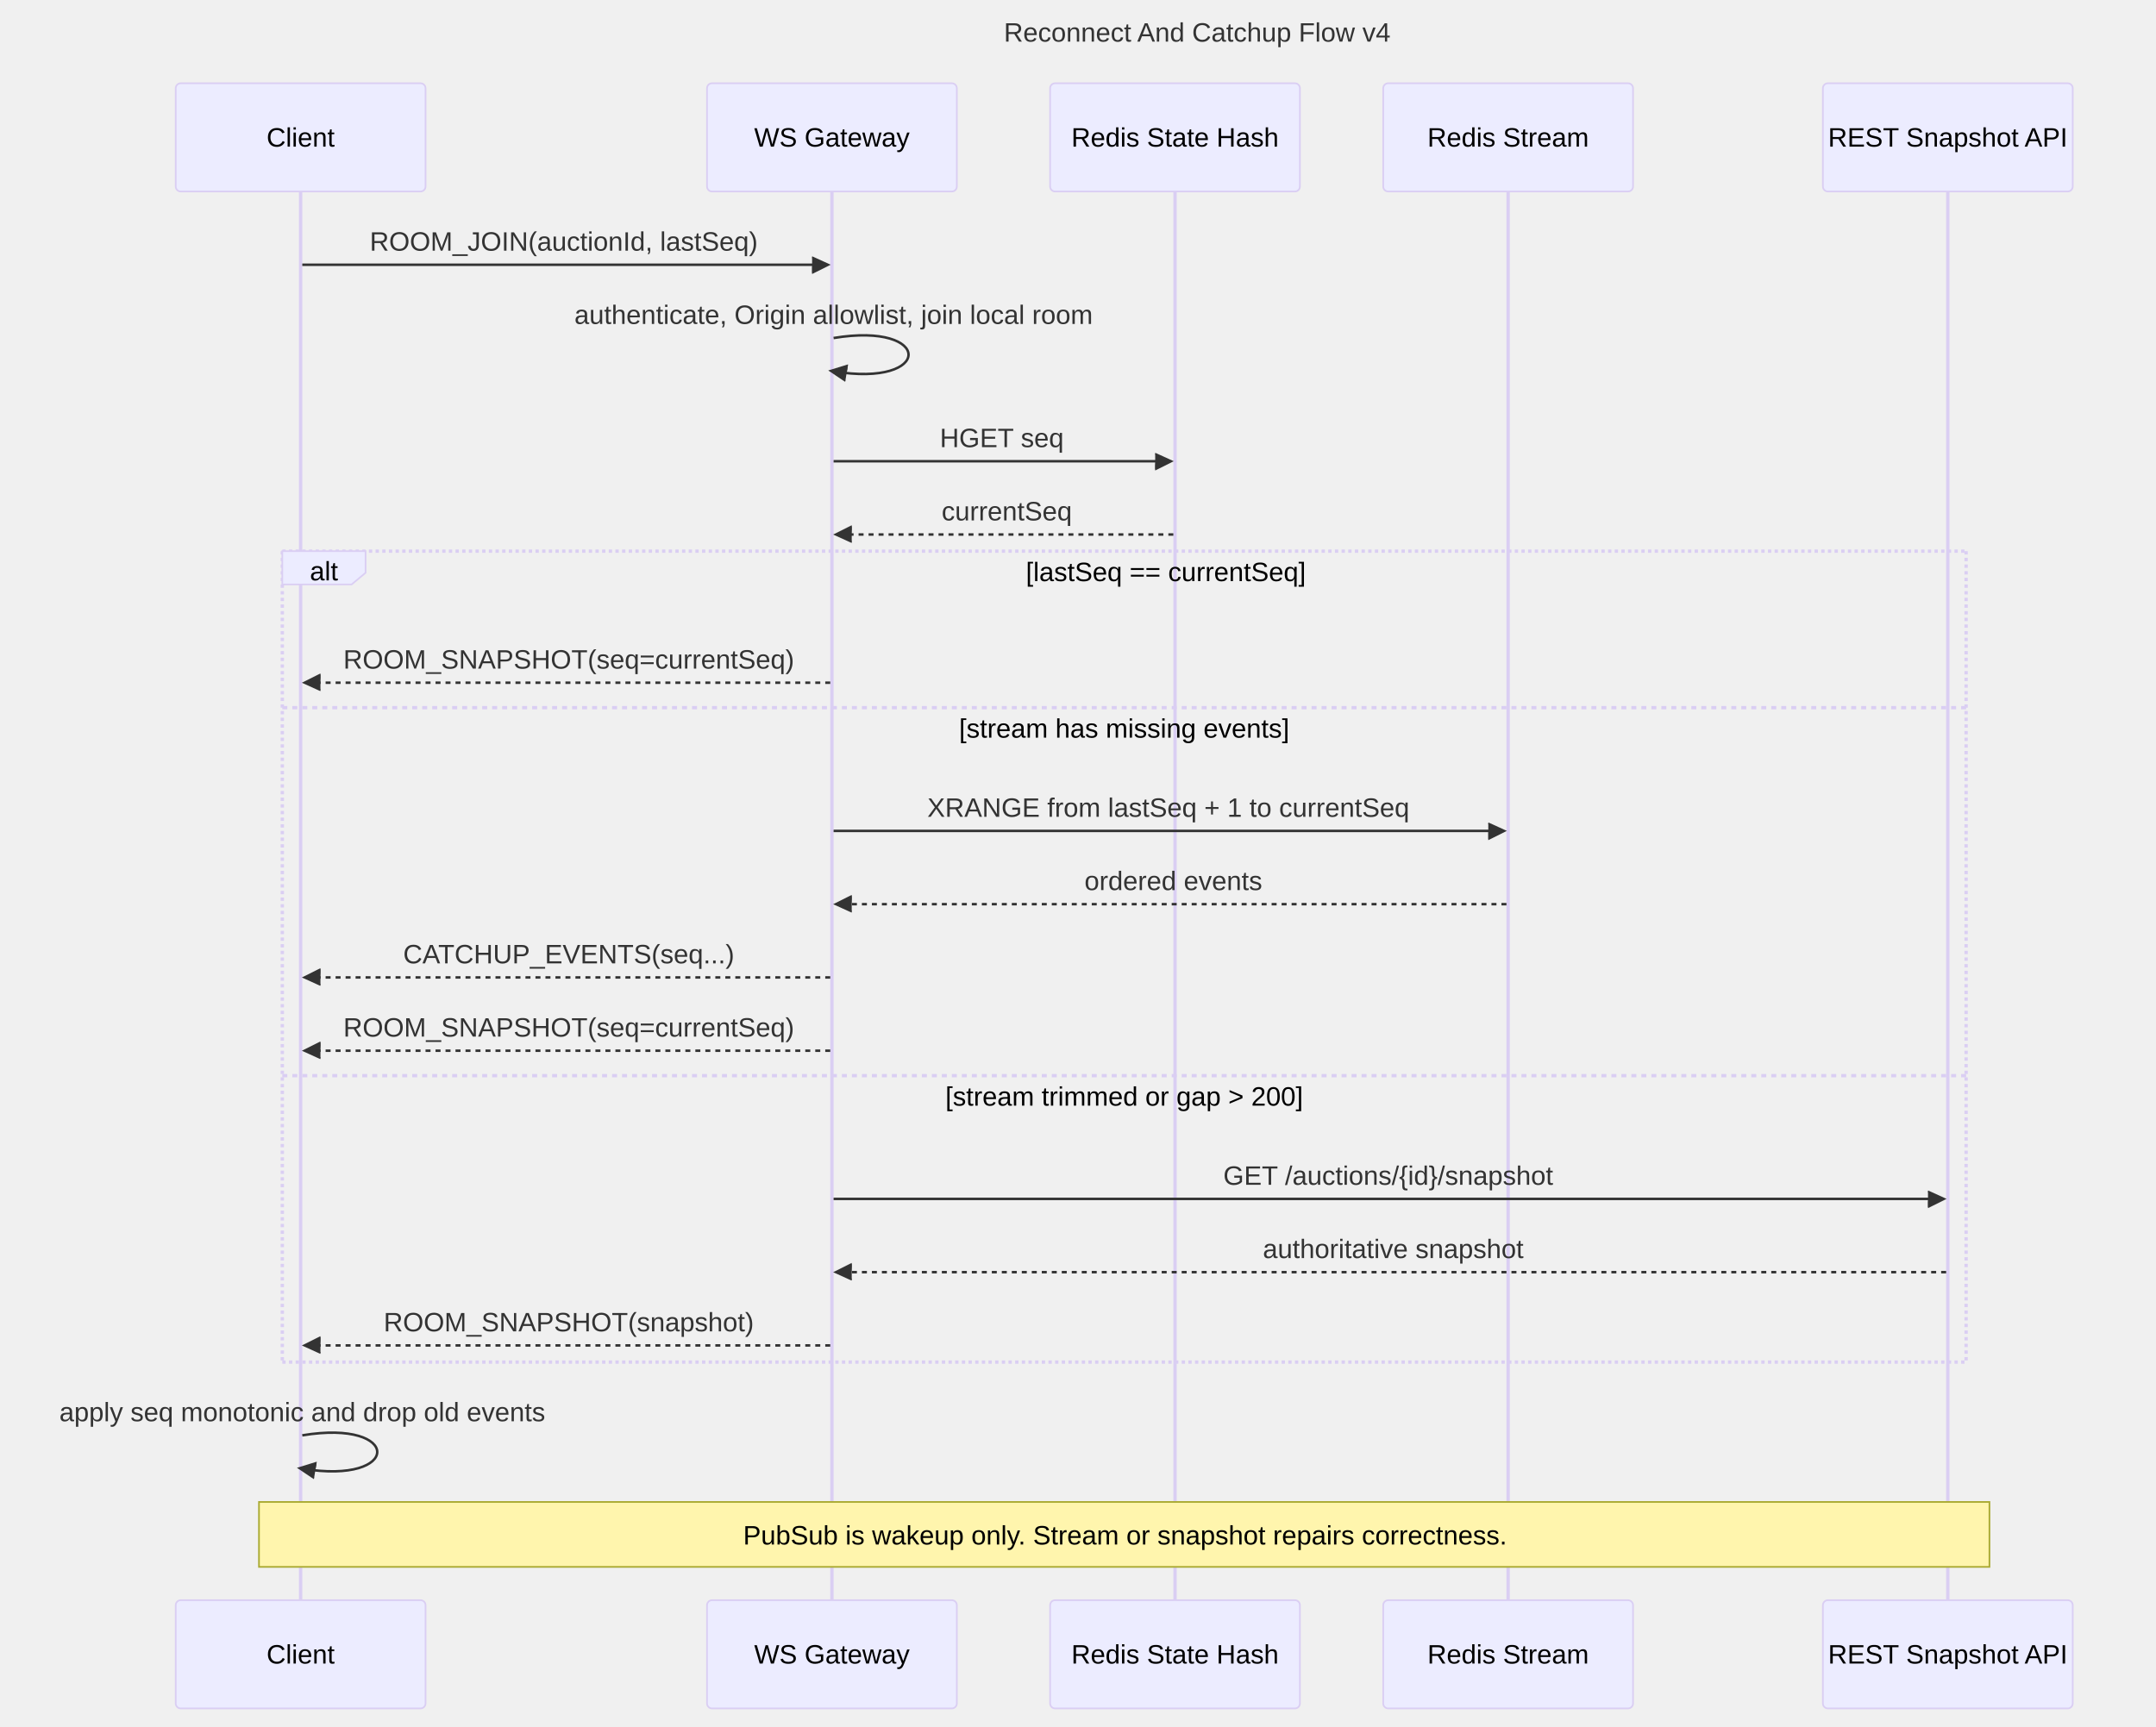
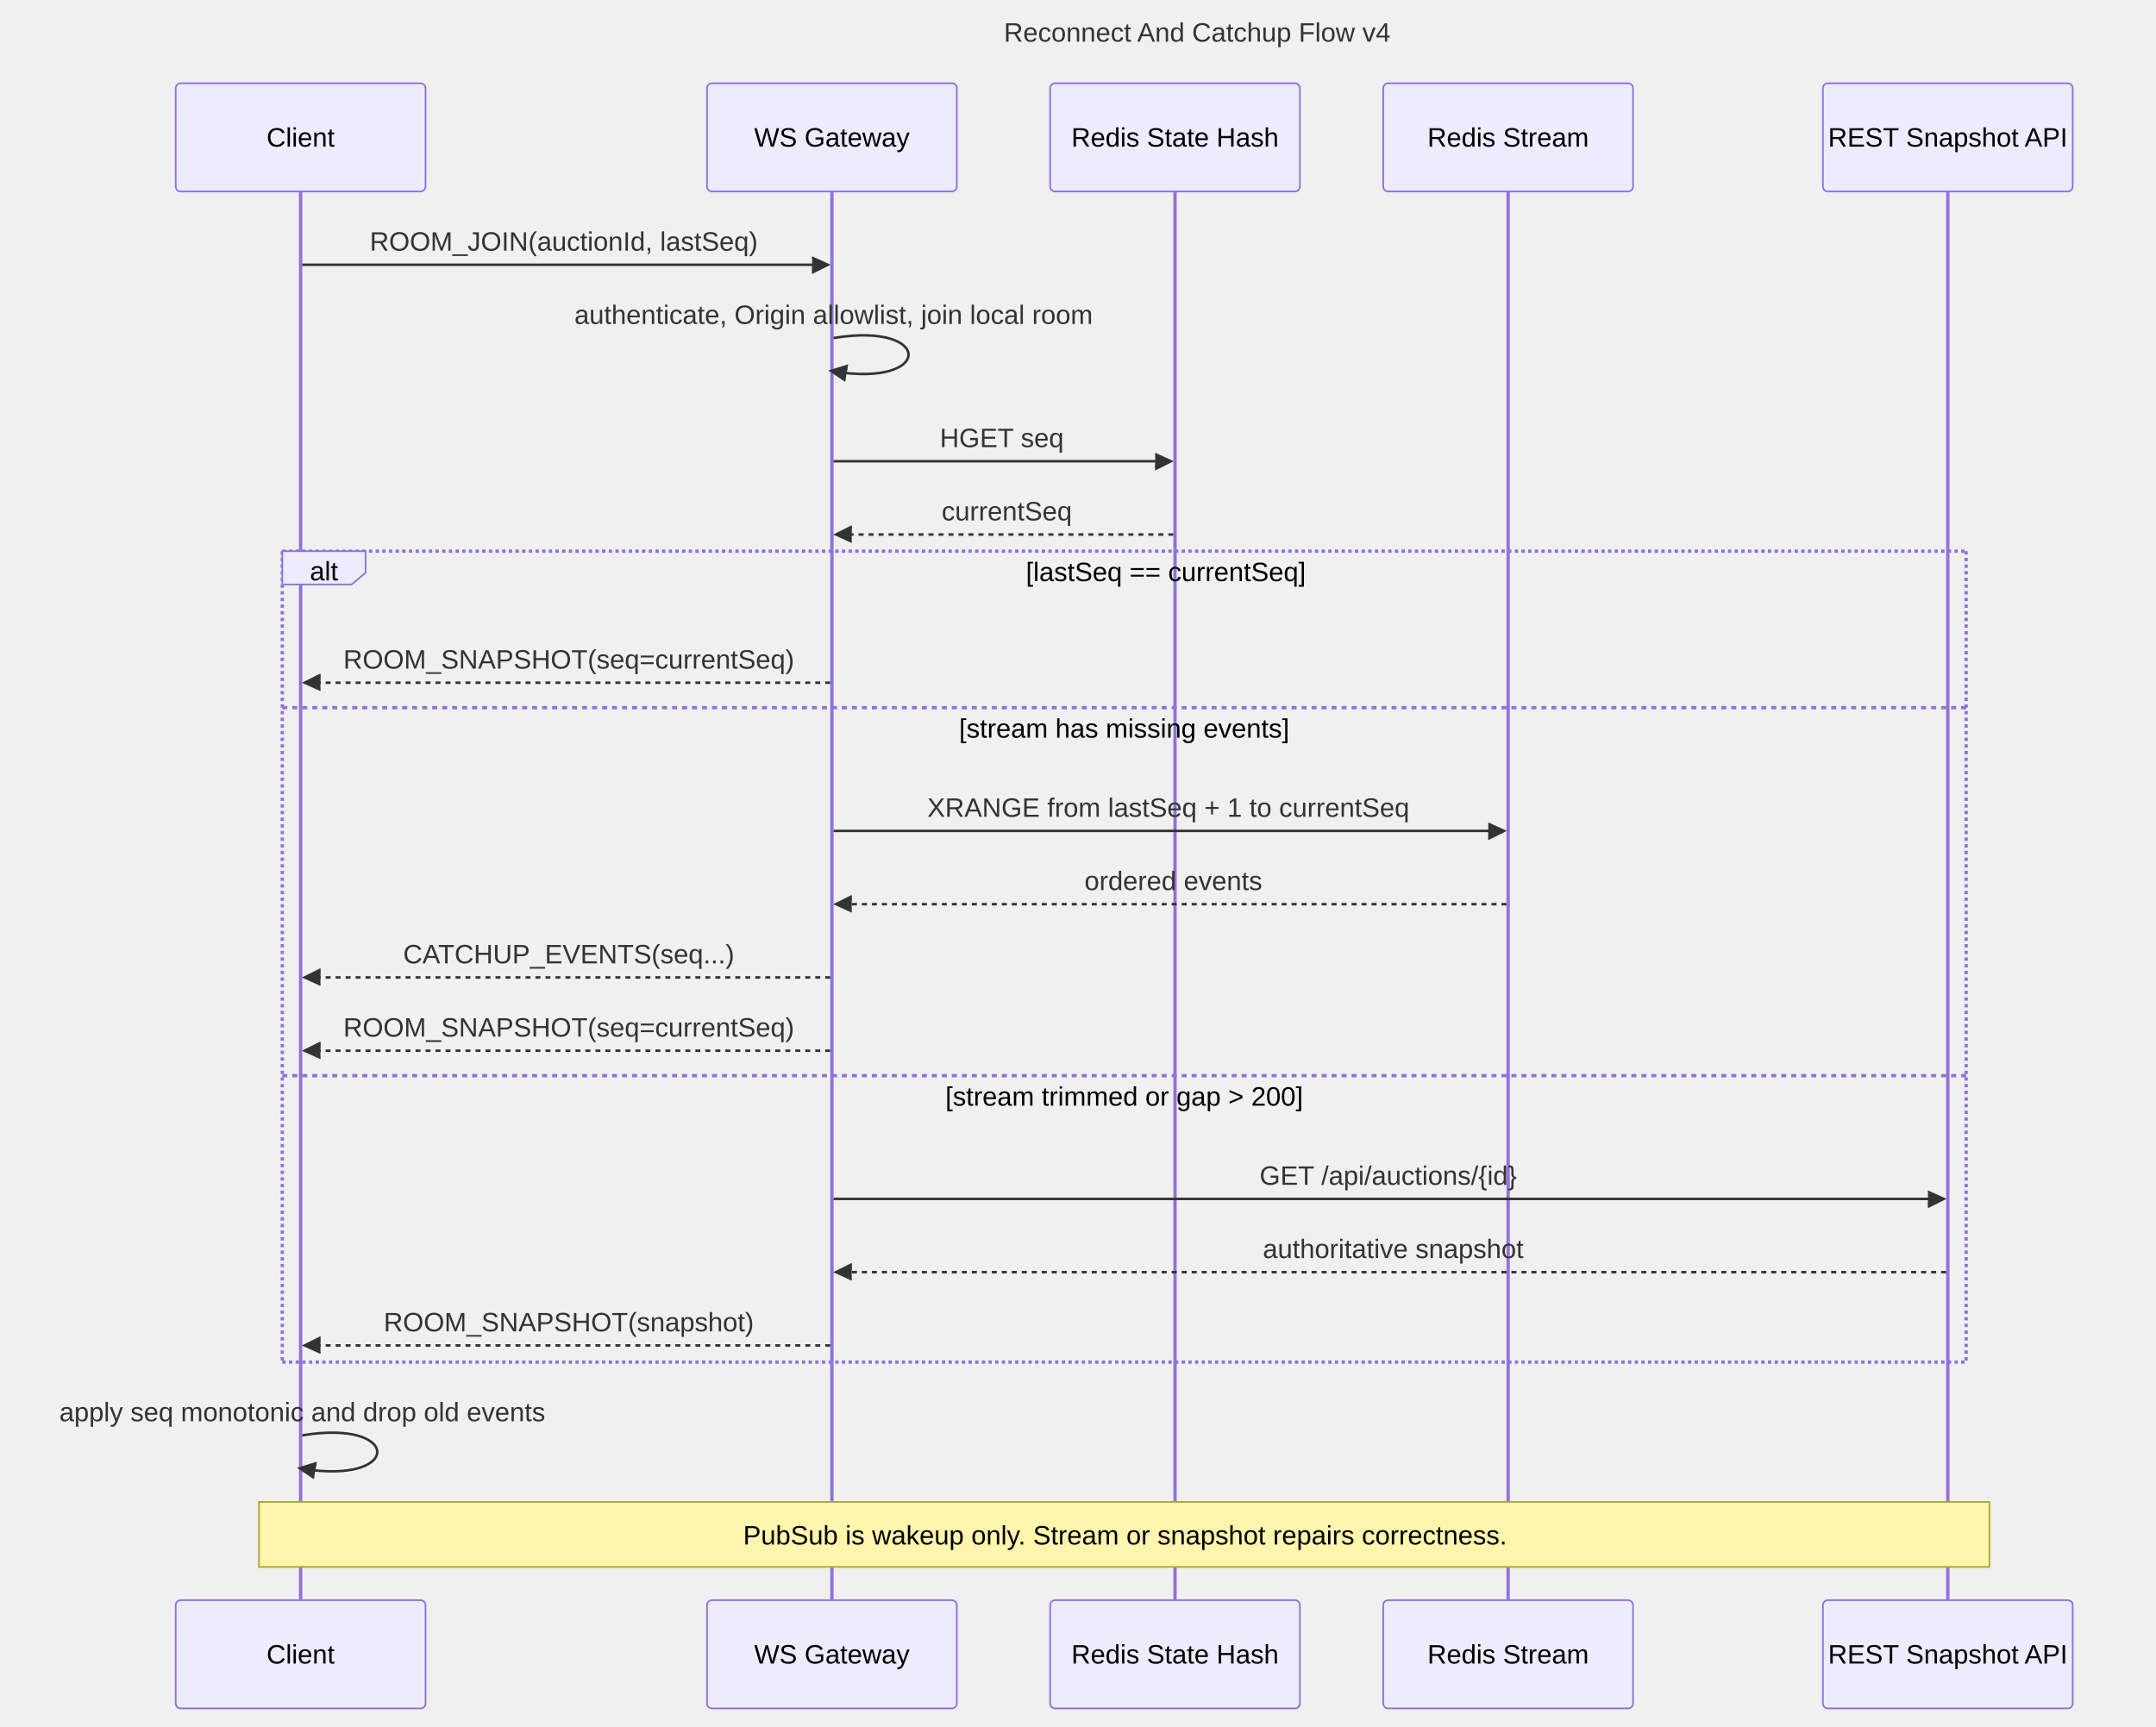
- <svg xmlns="http://www.w3.org/2000/svg" id="my-svg" width="100%" style="max-width: 1294.5px; background-color: transparent;" viewBox="-105.5 -50 1294.5 1037" role="graphics-document document" aria-roledescription="sequence">
+ <svg xmlns="http://www.w3.org/2000/svg" id="my-svg" width="100%" style="max-width: 1294.5px; background-color: white;" viewBox="-105.5 -50 1294.5 1037" role="graphics-document document" aria-roledescription="sequence">
  <g>
    <rect x="989" y="911" fill="#eaeaea" stroke="#666" width="150" height="65" name="API" rx="3" ry="3" class="actor actor-bottom" />
    <text x="1064" y="943.5" dominant-baseline="central" alignment-baseline="central" class="actor actor-box" style="text-anchor: middle; font-size: 16px; font-weight: 400;">
      <tspan x="1064" dy="0">REST Snapshot API</tspan>
    </text>
  </g>
  <g>
    <rect x="725" y="911" fill="#eaeaea" stroke="#666" width="150" height="65" name="S" rx="3" ry="3" class="actor actor-bottom" />
    <text x="800" y="943.5" dominant-baseline="central" alignment-baseline="central" class="actor actor-box" style="text-anchor: middle; font-size: 16px; font-weight: 400;">
      <tspan x="800" dy="0">Redis Stream</tspan>
    </text>
  </g>
  <g>
    <rect x="525" y="911" fill="#eaeaea" stroke="#666" width="150" height="65" name="H" rx="3" ry="3" class="actor actor-bottom" />
    <text x="600" y="943.5" dominant-baseline="central" alignment-baseline="central" class="actor actor-box" style="text-anchor: middle; font-size: 16px; font-weight: 400;">
      <tspan x="600" dy="0">Redis State Hash</tspan>
    </text>
  </g>
  <g>
    <rect x="319" y="911" fill="#eaeaea" stroke="#666" width="150" height="65" name="W" rx="3" ry="3" class="actor actor-bottom" />
    <text x="394" y="943.5" dominant-baseline="central" alignment-baseline="central" class="actor actor-box" style="text-anchor: middle; font-size: 16px; font-weight: 400;">
      <tspan x="394" dy="0">WS Gateway</tspan>
    </text>
  </g>
  <g>
    <rect x="0" y="911" fill="#eaeaea" stroke="#666" width="150" height="65" name="C" rx="3" ry="3" class="actor actor-bottom" />
    <text x="75" y="943.5" dominant-baseline="central" alignment-baseline="central" class="actor actor-box" style="text-anchor: middle; font-size: 16px; font-weight: 400;">
      <tspan x="75" dy="0">Client</tspan>
    </text>
  </g>
  <g>
-     <line id="actor4" x1="1064" y1="65" x2="1064" y2="911" class="actor-line 200" stroke-width="0.5px" stroke="#999" name="API" />
-     <g id="root-4">
+     <line id="actor4" x1="1064" y1="65" x2="1064" y2="911" class="actor-line 200" stroke-width="0.5px" stroke="#999" name="API" data-et="life-line" data-id="API" />
+     <g id="root-4" data-et="participant" data-type="participant" data-id="API">
      <rect x="989" y="0" fill="#eaeaea" stroke="#666" width="150" height="65" name="API" rx="3" ry="3" class="actor actor-top" />
      <text x="1064" y="32.5" dominant-baseline="central" alignment-baseline="central" class="actor actor-box" style="text-anchor: middle; font-size: 16px; font-weight: 400;">
        <tspan x="1064" dy="0">REST Snapshot API</tspan>
      </text>
    </g>
  </g>
  <g>
-     <line id="actor3" x1="800" y1="65" x2="800" y2="911" class="actor-line 200" stroke-width="0.5px" stroke="#999" name="S" />
-     <g id="root-3">
+     <line id="actor3" x1="800" y1="65" x2="800" y2="911" class="actor-line 200" stroke-width="0.5px" stroke="#999" name="S" data-et="life-line" data-id="S" />
+     <g id="root-3" data-et="participant" data-type="participant" data-id="S">
      <rect x="725" y="0" fill="#eaeaea" stroke="#666" width="150" height="65" name="S" rx="3" ry="3" class="actor actor-top" />
      <text x="800" y="32.5" dominant-baseline="central" alignment-baseline="central" class="actor actor-box" style="text-anchor: middle; font-size: 16px; font-weight: 400;">
        <tspan x="800" dy="0">Redis Stream</tspan>
      </text>
    </g>
  </g>
  <g>
-     <line id="actor2" x1="600" y1="65" x2="600" y2="911" class="actor-line 200" stroke-width="0.5px" stroke="#999" name="H" />
-     <g id="root-2">
+     <line id="actor2" x1="600" y1="65" x2="600" y2="911" class="actor-line 200" stroke-width="0.5px" stroke="#999" name="H" data-et="life-line" data-id="H" />
+     <g id="root-2" data-et="participant" data-type="participant" data-id="H">
      <rect x="525" y="0" fill="#eaeaea" stroke="#666" width="150" height="65" name="H" rx="3" ry="3" class="actor actor-top" />
      <text x="600" y="32.5" dominant-baseline="central" alignment-baseline="central" class="actor actor-box" style="text-anchor: middle; font-size: 16px; font-weight: 400;">
        <tspan x="600" dy="0">Redis State Hash</tspan>
      </text>
    </g>
  </g>
  <g>
-     <line id="actor1" x1="394" y1="65" x2="394" y2="911" class="actor-line 200" stroke-width="0.5px" stroke="#999" name="W" />
-     <g id="root-1">
+     <line id="actor1" x1="394" y1="65" x2="394" y2="911" class="actor-line 200" stroke-width="0.5px" stroke="#999" name="W" data-et="life-line" data-id="W" />
+     <g id="root-1" data-et="participant" data-type="participant" data-id="W">
      <rect x="319" y="0" fill="#eaeaea" stroke="#666" width="150" height="65" name="W" rx="3" ry="3" class="actor actor-top" />
      <text x="394" y="32.5" dominant-baseline="central" alignment-baseline="central" class="actor actor-box" style="text-anchor: middle; font-size: 16px; font-weight: 400;">
        <tspan x="394" dy="0">WS Gateway</tspan>
      </text>
    </g>
  </g>
  <g>
-     <line id="actor0" x1="75" y1="65" x2="75" y2="911" class="actor-line 200" stroke-width="0.5px" stroke="#999" name="C" />
-     <g id="root-0">
+     <line id="actor0" x1="75" y1="65" x2="75" y2="911" class="actor-line 200" stroke-width="0.5px" stroke="#999" name="C" data-et="life-line" data-id="C" />
+     <g id="root-0" data-et="participant" data-type="participant" data-id="C">
      <rect x="0" y="0" fill="#eaeaea" stroke="#666" width="150" height="65" name="C" rx="3" ry="3" class="actor actor-top" />
      <text x="75" y="32.5" dominant-baseline="central" alignment-baseline="central" class="actor actor-box" style="text-anchor: middle; font-size: 16px; font-weight: 400;">
        <tspan x="75" dy="0">Client</tspan>
      </text>
    </g>
  </g>
-   <style>#my-svg{font-family:"trebuchet ms",verdana,arial,sans-serif;font-size:16px;fill:#333;}@keyframes edge-animation-frame{from{stroke-dashoffset:0;}}@keyframes dash{to{stroke-dashoffset:0;}}#my-svg .edge-animation-slow{stroke-dasharray:9,5!important;stroke-dashoffset:900;animation:dash 50s linear infinite;stroke-linecap:round;}#my-svg .edge-animation-fast{stroke-dasharray:9,5!important;stroke-dashoffset:900;animation:dash 20s linear infinite;stroke-linecap:round;}#my-svg .error-icon{fill:#552222;}#my-svg .error-text{fill:#552222;stroke:#552222;}#my-svg .edge-thickness-normal{stroke-width:1px;}#my-svg .edge-thickness-thick{stroke-width:3.5px;}#my-svg .edge-pattern-solid{stroke-dasharray:0;}#my-svg .edge-thickness-invisible{stroke-width:0;fill:none;}#my-svg .edge-pattern-dashed{stroke-dasharray:3;}#my-svg .edge-pattern-dotted{stroke-dasharray:2;}#my-svg .marker{fill:#333333;stroke:#333333;}#my-svg .marker.cross{stroke:#333333;}#my-svg svg{font-family:"trebuchet ms",verdana,arial,sans-serif;font-size:16px;}#my-svg p{margin:0;}#my-svg .actor{stroke:hsl(259.626, 59.777%, 87.902%);fill:#ECECFF;}#my-svg text.actor&gt;tspan{fill:black;stroke:none;}#my-svg .actor-line{stroke:hsl(259.626, 59.777%, 87.902%);}#my-svg .innerArc{stroke-width:1.5;stroke-dasharray:none;}#my-svg .messageLine0{stroke-width:1.5;stroke-dasharray:none;stroke:#333;}#my-svg .messageLine1{stroke-width:1.5;stroke-dasharray:2,2;stroke:#333;}#my-svg #arrowhead path{fill:#333;stroke:#333;}#my-svg .sequenceNumber{fill:white;}#my-svg #sequencenumber{fill:#333;}#my-svg #crosshead path{fill:#333;stroke:#333;}#my-svg .messageText{fill:#333;stroke:none;}#my-svg .labelBox{stroke:hsl(259.626, 59.777%, 87.902%);fill:#ECECFF;}#my-svg .labelText,#my-svg .labelText&gt;tspan{fill:black;stroke:none;}#my-svg .loopText,#my-svg .loopText&gt;tspan{fill:black;stroke:none;}#my-svg .loopLine{stroke-width:2px;stroke-dasharray:2,2;stroke:hsl(259.626, 59.777%, 87.902%);fill:hsl(259.626, 59.777%, 87.902%);}#my-svg .note{stroke:#aaaa33;fill:#fff5ad;}#my-svg .noteText,#my-svg .noteText&gt;tspan{fill:black;stroke:none;}#my-svg .activation0{fill:#f4f4f4;stroke:#666;}#my-svg .activation1{fill:#f4f4f4;stroke:#666;}#my-svg .activation2{fill:#f4f4f4;stroke:#666;}#my-svg .actorPopupMenu{position:absolute;}#my-svg .actorPopupMenuPanel{position:absolute;fill:#ECECFF;box-shadow:0px 8px 16px 0px rgba(0,0,0,0.2);filter:drop-shadow(3px 5px 2px rgb(0 0 0 / 0.4));}#my-svg .actor-man line{stroke:hsl(259.626, 59.777%, 87.902%);fill:#ECECFF;}#my-svg .actor-man circle,#my-svg line{stroke:hsl(259.626, 59.777%, 87.902%);fill:#ECECFF;stroke-width:2px;}#my-svg :root{--mermaid-font-family:"trebuchet ms",verdana,arial,sans-serif;}</style>
+   <style>#my-svg{font-family:"trebuchet ms",verdana,arial,sans-serif;font-size:16px;fill:#333;}@keyframes edge-animation-frame{from{stroke-dashoffset:0;}}@keyframes dash{to{stroke-dashoffset:0;}}#my-svg .edge-animation-slow{stroke-dasharray:9,5!important;stroke-dashoffset:900;animation:dash 50s linear infinite;stroke-linecap:round;}#my-svg .edge-animation-fast{stroke-dasharray:9,5!important;stroke-dashoffset:900;animation:dash 20s linear infinite;stroke-linecap:round;}#my-svg .error-icon{fill:#552222;}#my-svg .error-text{fill:#552222;stroke:#552222;}#my-svg .edge-thickness-normal{stroke-width:1px;}#my-svg .edge-thickness-thick{stroke-width:3.5px;}#my-svg .edge-pattern-solid{stroke-dasharray:0;}#my-svg .edge-thickness-invisible{stroke-width:0;fill:none;}#my-svg .edge-pattern-dashed{stroke-dasharray:3;}#my-svg .edge-pattern-dotted{stroke-dasharray:2;}#my-svg .marker{fill:#333333;stroke:#333333;}#my-svg .marker.cross{stroke:#333333;}#my-svg svg{font-family:"trebuchet ms",verdana,arial,sans-serif;font-size:16px;}#my-svg p{margin:0;}#my-svg .actor{stroke:#9370DB;fill:#ECECFF;stroke-width:1;}#my-svg rect.actor.outer-path[data-look="neo"]{filter:drop-shadow(1px 2px 2px rgba(185, 185, 185, 1));}#my-svg rect.note[data-look="neo"]{stroke:#aaaa33;fill:#fff5ad;filter:drop-shadow(1px 2px 2px rgba(185, 185, 185, 1));}#my-svg text.actor&gt;tspan{fill:black;stroke:none;}#my-svg .actor-line{stroke:#9370DB;}#my-svg .innerArc{stroke-width:1.5;stroke-dasharray:none;}#my-svg .messageLine0{stroke-width:1.5;stroke-dasharray:none;stroke:#333;}#my-svg .messageLine1{stroke-width:1.5;stroke-dasharray:2,2;stroke:#333;}#my-svg [id$="-arrowhead"] path{fill:#333;stroke:#333;}#my-svg .sequenceNumber{fill:white;}#my-svg [id$="-sequencenumber"]{fill:#333;}#my-svg [id$="-crosshead"] path{fill:#333;stroke:#333;}#my-svg .messageText{fill:#333;stroke:none;}#my-svg .labelBox{stroke:#9370DB;fill:#ECECFF;filter:none;}#my-svg .labelText,#my-svg .labelText&gt;tspan{fill:black;stroke:none;}#my-svg .loopText,#my-svg .loopText&gt;tspan{fill:black;stroke:none;}#my-svg .sectionTitle,#my-svg .sectionTitle&gt;tspan{fill:black;stroke:none;}#my-svg .loopLine{stroke-width:2px;stroke-dasharray:2,2;stroke:#9370DB;fill:#9370DB;}#my-svg .note{stroke:#aaaa33;fill:#fff5ad;}#my-svg .noteText,#my-svg .noteText&gt;tspan{fill:black;stroke:none;font-weight:normal;}#my-svg .activation0{fill:#f4f4f4;stroke:#666;}#my-svg .activation1{fill:#f4f4f4;stroke:#666;}#my-svg .activation2{fill:#f4f4f4;stroke:#666;}#my-svg .actorPopupMenu{position:absolute;}#my-svg .actorPopupMenuPanel{position:absolute;fill:#ECECFF;box-shadow:0px 8px 16px 0px rgba(0,0,0,0.2);filter:drop-shadow(3px 5px 2px rgb(0 0 0 / 0.4));}#my-svg .actor-man circle,#my-svg line{fill:#ECECFF;stroke-width:2px;}#my-svg g rect.rect{filter:drop-shadow(1px 2px 2px rgba(185, 185, 185, 1));stroke:#9370DB;}#my-svg .node .neo-node{stroke:#9370DB;}#my-svg [data-look="neo"].node rect,#my-svg [data-look="neo"].cluster rect,#my-svg [data-look="neo"].node polygon{stroke:#9370DB;filter:drop-shadow(1px 2px 2px rgba(185, 185, 185, 1));}#my-svg [data-look="neo"].node path{stroke:#9370DB;stroke-width:1px;}#my-svg [data-look="neo"].node .outer-path{filter:drop-shadow(1px 2px 2px rgba(185, 185, 185, 1));}#my-svg [data-look="neo"].node .neo-line path{stroke:#9370DB;filter:none;}#my-svg [data-look="neo"].node circle{stroke:#9370DB;filter:drop-shadow(1px 2px 2px rgba(185, 185, 185, 1));}#my-svg [data-look="neo"].node circle .state-start{fill:#000000;}#my-svg [data-look="neo"].icon-shape .icon{fill:#9370DB;filter:drop-shadow(1px 2px 2px rgba(185, 185, 185, 1));}#my-svg [data-look="neo"].icon-shape .icon-neo path{stroke:#9370DB;filter:drop-shadow(1px 2px 2px rgba(185, 185, 185, 1));}#my-svg :root{--mermaid-font-family:"trebuchet ms",verdana,arial,sans-serif;}</style>
  <g />
  <defs>
-     <symbol id="computer" width="24" height="24">
+     <symbol id="my-svg-computer" width="24" height="24">
      <path transform="scale(.5)" d="M2 2v13h20v-13h-20zm18 11h-16v-9h16v9zm-10.228 6l.466-1h3.524l.467 1h-4.457zm14.228 3h-24l2-6h2.104l-1.33 4h18.45l-1.297-4h2.073l2 6zm-5-10h-14v-7h14v7z" />
    </symbol>
  </defs>
  <defs>
-     <symbol id="database" fill-rule="evenodd" clip-rule="evenodd">
+     <symbol id="my-svg-database" fill-rule="evenodd" clip-rule="evenodd">
      <path transform="scale(.5)" d="M12.258.001l.256.004.255.005.253.008.251.01.249.012.247.015.246.016.242.019.241.02.239.023.236.024.233.027.231.028.229.031.225.032.223.034.22.036.217.038.214.04.211.041.208.043.205.045.201.046.198.048.194.05.191.051.187.053.183.054.18.056.175.057.172.059.168.06.163.061.16.063.155.064.15.066.074.033.073.033.071.034.07.034.069.035.068.035.067.035.066.035.064.036.064.036.062.036.06.036.06.037.058.037.058.037.055.038.055.038.053.038.052.038.051.039.05.039.048.039.047.039.045.04.044.04.043.04.041.04.04.041.039.041.037.041.036.041.034.041.033.042.032.042.03.042.029.042.027.042.026.043.024.043.023.043.021.043.02.043.018.044.017.043.015.044.013.044.012.044.011.045.009.044.007.045.006.045.004.045.002.045.001.045v17l-.001.045-.002.045-.004.045-.006.045-.007.045-.009.044-.011.045-.012.044-.013.044-.015.044-.017.043-.018.044-.02.043-.021.043-.023.043-.024.043-.026.043-.027.042-.029.042-.03.042-.032.042-.033.042-.034.041-.036.041-.037.041-.039.041-.04.041-.041.04-.043.04-.044.04-.045.04-.047.039-.048.039-.05.039-.051.039-.052.038-.053.038-.055.038-.055.038-.058.037-.058.037-.06.037-.06.036-.062.036-.064.036-.064.036-.066.035-.067.035-.068.035-.069.035-.07.034-.071.034-.073.033-.074.033-.15.066-.155.064-.16.063-.163.061-.168.06-.172.059-.175.057-.18.056-.183.054-.187.053-.191.051-.194.05-.198.048-.201.046-.205.045-.208.043-.211.041-.214.04-.217.038-.22.036-.223.034-.225.032-.229.031-.231.028-.233.027-.236.024-.239.023-.241.02-.242.019-.246.016-.247.015-.249.012-.251.01-.253.008-.255.005-.256.004-.258.001-.258-.001-.256-.004-.255-.005-.253-.008-.251-.01-.249-.012-.247-.015-.245-.016-.243-.019-.241-.02-.238-.023-.236-.024-.234-.027-.231-.028-.228-.031-.226-.032-.223-.034-.22-.036-.217-.038-.214-.04-.211-.041-.208-.043-.204-.045-.201-.046-.198-.048-.195-.05-.19-.051-.187-.053-.184-.054-.179-.056-.176-.057-.172-.059-.167-.06-.164-.061-.159-.063-.155-.064-.151-.066-.074-.033-.072-.033-.072-.034-.07-.034-.069-.035-.068-.035-.067-.035-.066-.035-.064-.036-.063-.036-.062-.036-.061-.036-.06-.037-.058-.037-.057-.037-.056-.038-.055-.038-.053-.038-.052-.038-.051-.039-.049-.039-.049-.039-.046-.039-.046-.04-.044-.04-.043-.04-.041-.04-.04-.041-.039-.041-.037-.041-.036-.041-.034-.041-.033-.042-.032-.042-.03-.042-.029-.042-.027-.042-.026-.043-.024-.043-.023-.043-.021-.043-.02-.043-.018-.044-.017-.043-.015-.044-.013-.044-.012-.044-.011-.045-.009-.044-.007-.045-.006-.045-.004-.045-.002-.045-.001-.045v-17l.001-.045.002-.045.004-.045.006-.045.007-.045.009-.044.011-.045.012-.044.013-.044.015-.044.017-.043.018-.044.02-.043.021-.043.023-.043.024-.043.026-.043.027-.042.029-.042.03-.042.032-.042.033-.042.034-.041.036-.041.037-.041.039-.041.04-.041.041-.04.043-.04.044-.04.046-.04.046-.039.049-.039.049-.039.051-.039.052-.038.053-.038.055-.038.056-.038.057-.037.058-.037.06-.037.061-.036.062-.036.063-.036.064-.036.066-.035.067-.035.068-.035.069-.035.07-.034.072-.034.072-.033.074-.033.151-.066.155-.064.159-.063.164-.061.167-.06.172-.059.176-.057.179-.056.184-.054.187-.053.19-.051.195-.05.198-.048.201-.046.204-.045.208-.043.211-.041.214-.04.217-.038.22-.036.223-.034.226-.032.228-.031.231-.028.234-.027.236-.024.238-.023.241-.02.243-.019.245-.016.247-.015.249-.012.251-.01.253-.008.255-.005.256-.004.258-.001.258.001zm-9.258 20.499v.01l.001.021.003.021.004.022.005.021.006.022.007.022.009.023.01.022.011.023.012.023.013.023.015.023.016.024.017.023.018.024.019.024.021.024.022.025.023.024.024.025.052.049.056.05.061.051.066.051.07.051.075.051.079.052.084.052.088.052.092.052.097.052.102.051.105.052.11.052.114.051.119.051.123.051.127.05.131.05.135.05.139.048.144.049.147.047.152.047.155.047.16.045.163.045.167.043.171.043.176.041.178.041.183.039.187.039.19.037.194.035.197.035.202.033.204.031.209.03.212.029.216.027.219.025.222.024.226.021.23.02.233.018.236.016.24.015.243.012.246.01.249.008.253.005.256.004.259.001.26-.001.257-.004.254-.005.25-.008.247-.011.244-.012.241-.014.237-.016.233-.018.231-.021.226-.021.224-.024.22-.026.216-.027.212-.028.21-.031.205-.031.202-.034.198-.034.194-.036.191-.037.187-.039.183-.04.179-.04.175-.042.172-.043.168-.044.163-.045.16-.046.155-.046.152-.047.148-.048.143-.049.139-.049.136-.05.131-.05.126-.05.123-.051.118-.052.114-.051.11-.052.106-.052.101-.052.096-.052.092-.052.088-.053.083-.051.079-.052.074-.052.07-.051.065-.051.06-.051.056-.05.051-.05.023-.024.023-.025.021-.024.02-.024.019-.024.018-.024.017-.024.015-.023.014-.024.013-.023.012-.023.01-.023.01-.022.008-.022.006-.022.006-.022.004-.022.004-.021.001-.021.001-.021v-4.127l-.077.055-.08.053-.083.054-.085.053-.087.052-.09.052-.093.051-.095.05-.097.05-.1.049-.102.049-.105.048-.106.047-.109.047-.111.046-.114.045-.115.045-.118.044-.12.043-.122.042-.124.042-.126.041-.128.04-.13.04-.132.038-.134.038-.135.037-.138.037-.139.035-.142.035-.143.034-.144.033-.147.032-.148.031-.15.03-.151.03-.153.029-.154.027-.156.027-.158.026-.159.025-.161.024-.162.023-.163.022-.165.021-.166.02-.167.019-.169.018-.169.017-.171.016-.173.015-.173.014-.175.013-.175.012-.177.011-.178.01-.179.008-.179.008-.181.006-.182.005-.182.004-.184.003-.184.002h-.37l-.184-.002-.184-.003-.182-.004-.182-.005-.181-.006-.179-.008-.179-.008-.178-.01-.176-.011-.176-.012-.175-.013-.173-.014-.172-.015-.171-.016-.17-.017-.169-.018-.167-.019-.166-.02-.165-.021-.163-.022-.162-.023-.161-.024-.159-.025-.157-.026-.156-.027-.155-.027-.153-.029-.151-.03-.15-.03-.148-.031-.146-.032-.145-.033-.143-.034-.141-.035-.14-.035-.137-.037-.136-.037-.134-.038-.132-.038-.13-.04-.128-.04-.126-.041-.124-.042-.122-.042-.12-.044-.117-.043-.116-.045-.113-.045-.112-.046-.109-.047-.106-.047-.105-.048-.102-.049-.1-.049-.097-.05-.095-.05-.093-.052-.09-.051-.087-.052-.085-.053-.083-.054-.08-.054-.077-.054v4.127zm0-5.654v.011l.001.021.003.021.004.021.005.022.006.022.007.022.009.022.01.022.011.023.012.023.013.023.015.024.016.023.017.024.018.024.019.024.021.024.022.024.023.025.024.024.052.05.056.05.061.05.066.051.07.051.075.052.079.051.084.052.088.052.092.052.097.052.102.052.105.052.11.051.114.051.119.052.123.05.127.051.131.05.135.049.139.049.144.048.147.048.152.047.155.046.16.045.163.045.167.044.171.042.176.042.178.04.183.04.187.038.19.037.194.036.197.034.202.033.204.032.209.03.212.028.216.027.219.025.222.024.226.022.23.02.233.018.236.016.24.014.243.012.246.01.249.008.253.006.256.003.259.001.26-.001.257-.003.254-.006.25-.008.247-.01.244-.012.241-.015.237-.016.233-.018.231-.02.226-.022.224-.024.22-.025.216-.027.212-.029.21-.03.205-.032.202-.033.198-.035.194-.036.191-.037.187-.039.183-.039.179-.041.175-.042.172-.043.168-.044.163-.045.16-.045.155-.047.152-.047.148-.048.143-.048.139-.05.136-.049.131-.05.126-.051.123-.051.118-.051.114-.052.11-.052.106-.052.101-.052.096-.052.092-.052.088-.052.083-.052.079-.052.074-.051.07-.052.065-.051.06-.05.056-.051.051-.049.023-.025.023-.024.021-.025.02-.024.019-.024.018-.024.017-.024.015-.023.014-.023.013-.024.012-.022.01-.023.01-.023.008-.022.006-.022.006-.022.004-.021.004-.022.001-.021.001-.021v-4.139l-.077.054-.08.054-.083.054-.085.052-.087.053-.09.051-.093.051-.095.051-.097.05-.1.049-.102.049-.105.048-.106.047-.109.047-.111.046-.114.045-.115.044-.118.044-.12.044-.122.042-.124.042-.126.041-.128.04-.13.039-.132.039-.134.038-.135.037-.138.036-.139.036-.142.035-.143.033-.144.033-.147.033-.148.031-.15.03-.151.03-.153.028-.154.028-.156.027-.158.026-.159.025-.161.024-.162.023-.163.022-.165.021-.166.02-.167.019-.169.018-.169.017-.171.016-.173.015-.173.014-.175.013-.175.012-.177.011-.178.009-.179.009-.179.007-.181.007-.182.005-.182.004-.184.003-.184.002h-.37l-.184-.002-.184-.003-.182-.004-.182-.005-.181-.007-.179-.007-.179-.009-.178-.009-.176-.011-.176-.012-.175-.013-.173-.014-.172-.015-.171-.016-.17-.017-.169-.018-.167-.019-.166-.02-.165-.021-.163-.022-.162-.023-.161-.024-.159-.025-.157-.026-.156-.027-.155-.028-.153-.028-.151-.03-.15-.03-.148-.031-.146-.033-.145-.033-.143-.033-.141-.035-.14-.036-.137-.036-.136-.037-.134-.038-.132-.039-.13-.039-.128-.04-.126-.041-.124-.042-.122-.043-.12-.043-.117-.044-.116-.044-.113-.046-.112-.046-.109-.046-.106-.047-.105-.048-.102-.049-.1-.049-.097-.05-.095-.051-.093-.051-.09-.051-.087-.053-.085-.052-.083-.054-.08-.054-.077-.054v4.139zm0-5.666v.011l.001.02.003.022.004.021.005.022.006.021.007.022.009.023.01.022.011.023.012.023.013.023.015.023.016.024.017.024.018.023.019.024.021.025.022.024.023.024.024.025.052.05.056.05.061.05.066.051.07.051.075.052.079.051.084.052.088.052.092.052.097.052.102.052.105.051.11.052.114.051.119.051.123.051.127.05.131.05.135.05.139.049.144.048.147.048.152.047.155.046.16.045.163.045.167.043.171.043.176.042.178.04.183.04.187.038.19.037.194.036.197.034.202.033.204.032.209.03.212.028.216.027.219.025.222.024.226.021.23.02.233.018.236.017.24.014.243.012.246.01.249.008.253.006.256.003.259.001.26-.001.257-.003.254-.006.25-.008.247-.01.244-.013.241-.014.237-.016.233-.018.231-.02.226-.022.224-.024.22-.025.216-.027.212-.029.21-.03.205-.032.202-.033.198-.035.194-.036.191-.037.187-.039.183-.039.179-.041.175-.042.172-.043.168-.044.163-.045.16-.045.155-.047.152-.047.148-.048.143-.049.139-.049.136-.049.131-.051.126-.05.123-.051.118-.052.114-.051.11-.052.106-.052.101-.052.096-.052.092-.052.088-.052.083-.052.079-.052.074-.052.07-.051.065-.051.06-.051.056-.05.051-.049.023-.025.023-.025.021-.024.02-.024.019-.024.018-.024.017-.024.015-.023.014-.024.013-.023.012-.023.01-.022.01-.023.008-.022.006-.022.006-.022.004-.022.004-.021.001-.021.001-.021v-4.153l-.077.054-.08.054-.083.053-.085.053-.087.053-.09.051-.093.051-.095.051-.097.05-.1.049-.102.048-.105.048-.106.048-.109.046-.111.046-.114.046-.115.044-.118.044-.12.043-.122.043-.124.042-.126.041-.128.04-.13.039-.132.039-.134.038-.135.037-.138.036-.139.036-.142.034-.143.034-.144.033-.147.032-.148.032-.15.03-.151.03-.153.028-.154.028-.156.027-.158.026-.159.024-.161.024-.162.023-.163.023-.165.021-.166.02-.167.019-.169.018-.169.017-.171.016-.173.015-.173.014-.175.013-.175.012-.177.01-.178.01-.179.009-.179.007-.181.006-.182.006-.182.004-.184.003-.184.001-.185.001-.185-.001-.184-.001-.184-.003-.182-.004-.182-.006-.181-.006-.179-.007-.179-.009-.178-.01-.176-.01-.176-.012-.175-.013-.173-.014-.172-.015-.171-.016-.17-.017-.169-.018-.167-.019-.166-.02-.165-.021-.163-.023-.162-.023-.161-.024-.159-.024-.157-.026-.156-.027-.155-.028-.153-.028-.151-.03-.15-.03-.148-.032-.146-.032-.145-.033-.143-.034-.141-.034-.14-.036-.137-.036-.136-.037-.134-.038-.132-.039-.13-.039-.128-.041-.126-.041-.124-.041-.122-.043-.12-.043-.117-.044-.116-.044-.113-.046-.112-.046-.109-.046-.106-.048-.105-.048-.102-.048-.1-.05-.097-.049-.095-.051-.093-.051-.09-.052-.087-.052-.085-.053-.083-.053-.08-.054-.077-.054v4.153zm8.74-8.179l-.257.004-.254.005-.25.008-.247.011-.244.012-.241.014-.237.016-.233.018-.231.021-.226.022-.224.023-.22.026-.216.027-.212.028-.21.031-.205.032-.202.033-.198.034-.194.036-.191.038-.187.038-.183.04-.179.041-.175.042-.172.043-.168.043-.163.045-.16.046-.155.046-.152.048-.148.048-.143.048-.139.049-.136.05-.131.05-.126.051-.123.051-.118.051-.114.052-.11.052-.106.052-.101.052-.096.052-.092.052-.088.052-.083.052-.079.052-.074.051-.07.052-.065.051-.06.05-.056.05-.051.05-.023.025-.023.024-.021.024-.02.025-.019.024-.018.024-.017.023-.015.024-.014.023-.013.023-.012.023-.01.023-.01.022-.008.022-.006.023-.006.021-.004.022-.004.021-.001.021-.001.021.001.021.001.021.004.021.004.022.006.021.006.023.008.022.01.022.01.023.012.023.013.023.014.023.015.024.017.023.018.024.019.024.02.025.021.024.023.024.023.025.051.05.056.05.06.05.065.051.07.052.074.051.079.052.083.052.088.052.092.052.096.052.101.052.106.052.11.052.114.052.118.051.123.051.126.051.131.05.136.05.139.049.143.048.148.048.152.048.155.046.16.046.163.045.168.043.172.043.175.042.179.041.183.04.187.038.191.038.194.036.198.034.202.033.205.032.21.031.212.028.216.027.22.026.224.023.226.022.231.021.233.018.237.016.241.014.244.012.247.011.25.008.254.005.257.004.26.001.26-.001.257-.004.254-.005.25-.008.247-.011.244-.012.241-.014.237-.016.233-.018.231-.021.226-.022.224-.023.22-.026.216-.027.212-.028.21-.031.205-.032.202-.033.198-.034.194-.036.191-.038.187-.038.183-.04.179-.041.175-.042.172-.043.168-.043.163-.045.16-.046.155-.046.152-.048.148-.048.143-.048.139-.049.136-.05.131-.05.126-.051.123-.051.118-.051.114-.052.11-.052.106-.052.101-.052.096-.052.092-.052.088-.052.083-.052.079-.052.074-.051.07-.052.065-.051.06-.05.056-.05.051-.05.023-.025.023-.024.021-.024.02-.025.019-.024.018-.024.017-.023.015-.024.014-.023.013-.023.012-.023.01-.023.01-.022.008-.022.006-.023.006-.021.004-.022.004-.021.001-.021.001-.021-.001-.021-.001-.021-.004-.021-.004-.022-.006-.021-.006-.023-.008-.022-.01-.022-.01-.023-.012-.023-.013-.023-.014-.023-.015-.024-.017-.023-.018-.024-.019-.024-.02-.025-.021-.024-.023-.024-.023-.025-.051-.05-.056-.05-.06-.05-.065-.051-.07-.052-.074-.051-.079-.052-.083-.052-.088-.052-.092-.052-.096-.052-.101-.052-.106-.052-.11-.052-.114-.052-.118-.051-.123-.051-.126-.051-.131-.05-.136-.05-.139-.049-.143-.048-.148-.048-.152-.048-.155-.046-.16-.046-.163-.045-.168-.043-.172-.043-.175-.042-.179-.041-.183-.04-.187-.038-.191-.038-.194-.036-.198-.034-.202-.033-.205-.032-.21-.031-.212-.028-.216-.027-.22-.026-.224-.023-.226-.022-.231-.021-.233-.018-.237-.016-.241-.014-.244-.012-.247-.011-.25-.008-.254-.005-.257-.004-.26-.001-.26.001z" />
    </symbol>
  </defs>
  <defs>
-     <symbol id="clock" width="24" height="24">
+     <symbol id="my-svg-clock" width="24" height="24">
      <path transform="scale(.5)" d="M12 2c5.514 0 10 4.486 10 10s-4.486 10-10 10-10-4.486-10-10 4.486-10 10-10zm0-2c-6.627 0-12 5.373-12 12s5.373 12 12 12 12-5.373 12-12-5.373-12-12-12zm5.848 12.459c.202.038.202.333.001.372-1.907.361-6.045 1.111-6.547 1.111-.719 0-1.301-.582-1.301-1.301 0-.512.77-5.447 1.125-7.445.034-.192.312-.181.343.014l.985 6.238 5.394 1.011z" />
    </symbol>
  </defs>
  <defs>
-     <marker id="arrowhead" refX="7.9" refY="5" markerUnits="userSpaceOnUse" markerWidth="12" markerHeight="12" orient="auto-start-reverse">
+     <marker id="my-svg-arrowhead" refX="7.9" refY="5" markerUnits="userSpaceOnUse" markerWidth="12" markerHeight="12" orient="auto-start-reverse">
      <path d="M -1 0 L 10 5 L 0 10 z" />
    </marker>
  </defs>
  <defs>
-     <marker id="crosshead" markerWidth="15" markerHeight="8" orient="auto" refX="4" refY="4.5">
+     <marker id="my-svg-crosshead" markerWidth="15" markerHeight="8" orient="auto" refX="4" refY="4.5">
      <path fill="none" stroke="#000000" stroke-width="1pt" d="M 1,2 L 6,7 M 6,2 L 1,7" style="stroke-dasharray: 0, 0;" />
    </marker>
  </defs>
  <defs>
-     <marker id="filled-head" refX="15.5" refY="7" markerWidth="20" markerHeight="28" orient="auto">
+     <marker id="my-svg-filled-head" refX="15.5" refY="7" markerWidth="20" markerHeight="28" orient="auto">
      <path d="M 18,7 L9,13 L14,7 L9,1 Z" />
    </marker>
  </defs>
  <defs>
-     <marker id="sequencenumber" refX="15" refY="15" markerWidth="60" markerHeight="40" orient="auto">
+     <marker id="my-svg-sequencenumber" refX="15" refY="15" markerWidth="60" markerHeight="40" orient="auto">
      <circle cx="15" cy="15" r="6" />
    </marker>
  </defs>
  <defs>
-     <marker id="solidTopArrowHead" refX="7.9" refY="7.25" markerUnits="userSpaceOnUse" markerWidth="12" markerHeight="12" orient="auto-start-reverse">
+     <marker id="my-svg-solidTopArrowHead" refX="7.9" refY="7.25" markerUnits="userSpaceOnUse" markerWidth="12" markerHeight="12" orient="auto-start-reverse">
      <path d="M 0 0 L 10 8 L 0 8 z" />
    </marker>
  </defs>
  <defs>
-     <marker id="solidBottomArrowHead" refX="7.9" refY="0.75" markerUnits="userSpaceOnUse" markerWidth="12" markerHeight="12" orient="auto-start-reverse">
+     <marker id="my-svg-solidBottomArrowHead" refX="7.9" refY="0.75" markerUnits="userSpaceOnUse" markerWidth="12" markerHeight="12" orient="auto-start-reverse">
      <path d="M 0 0 L 10 0 L 0 8 z" />
    </marker>
  </defs>
  <defs>
-     <marker id="stickTopArrowHead" refX="7.5" refY="7" markerUnits="userSpaceOnUse" markerWidth="12" markerHeight="12" orient="auto-start-reverse">
+     <marker id="my-svg-stickTopArrowHead" refX="7.5" refY="7" markerUnits="userSpaceOnUse" markerWidth="12" markerHeight="12" orient="auto-start-reverse">
      <path d="M 0 0 L 7 7" stroke="black" stroke-width="1.5" fill="none" />
    </marker>
  </defs>
  <defs>
-     <marker id="stickBottomArrowHead" refX="7.5" refY="0" markerUnits="userSpaceOnUse" markerWidth="12" markerHeight="12" orient="auto-start-reverse">
+     <marker id="my-svg-stickBottomArrowHead" refX="7.5" refY="0" markerUnits="userSpaceOnUse" markerWidth="12" markerHeight="12" orient="auto-start-reverse">
      <path d="M 0 7 L 7 0" stroke="black" stroke-width="1.5" fill="none" />
    </marker>
  </defs>
-   <g>
+   <g data-et="control-structure" data-id="i15">
    <line x1="64" y1="281" x2="1075" y2="281" class="loopLine" />
    <line x1="1075" y1="281" x2="1075" y2="768" class="loopLine" />
    <line x1="64" y1="768" x2="1075" y2="768" class="loopLine" />
    <line x1="64" y1="281" x2="64" y2="768" class="loopLine" />
    <line x1="64" y1="375" x2="1075" y2="375" class="loopLine" style="stroke-dasharray: 3, 3;" />
    <line x1="64" y1="596" x2="1075" y2="596" class="loopLine" style="stroke-dasharray: 3, 3;" />
    <polygon points="64,281 114,281 114,294 105.6,301 64,301" class="labelBox" />
    <text x="89" y="294" text-anchor="middle" dominant-baseline="middle" alignment-baseline="middle" class="labelText" style="font-size: 16px; font-weight: 400;">alt</text>
    <text x="594.5" y="299" text-anchor="middle" class="loopText" style="font-size: 16px; font-weight: 400;">
      <tspan x="594.5">[lastSeq == currentSeq]</tspan>
    </text>
-     <text x="569.5" y="393" text-anchor="middle" class="loopText" style="font-size: 16px; font-weight: 400;">[stream has missing events]</text>
-     <text x="569.5" y="614" text-anchor="middle" class="loopText" style="font-size: 16px; font-weight: 400;">[stream trimmed or gap &gt; 200]</text>
+     <text x="569.5" y="393" text-anchor="middle" class="sectionTitle" style="font-size: 16px; font-weight: 400;">[stream has missing events]</text>
+     <text x="569.5" y="614" text-anchor="middle" class="sectionTitle" style="font-size: 16px; font-weight: 400;">[stream trimmed or gap &gt; 200]</text>
  </g>
-   <g>
+   <g data-et="note" data-id="i17">
    <rect x="50" y="852" fill="#EDF2AE" stroke="#666" width="1039" height="39" class="note" />
    <text x="570" y="857" text-anchor="middle" dominant-baseline="middle" alignment-baseline="middle" class="noteText" dy="1em" style="font-size: 16px; font-weight: 400;">
      <tspan x="570">PubSub is wakeup only. Stream or snapshot repairs correctness.</tspan>
    </text>
  </g>
  <text x="233" y="80" text-anchor="middle" dominant-baseline="middle" alignment-baseline="middle" class="messageText" dy="1em" style="font-size: 16px; font-weight: 400;">ROOM_JOIN(auctionId, lastSeq)</text>
-   <line x1="76" y1="109" x2="390" y2="109" class="messageLine0" stroke-width="2" stroke="none" marker-end="url(#arrowhead)" style="fill: none;" />
+   <line x1="76" y1="109" x2="390" y2="109" class="messageLine0" data-et="message" data-id="i0" data-from="C" data-to="W" stroke-width="2" stroke="none" marker-end="url(#my-svg-arrowhead)" style="fill: none;" />
  <text x="395" y="124" text-anchor="middle" dominant-baseline="middle" alignment-baseline="middle" class="messageText" dy="1em" style="font-size: 16px; font-weight: 400;">authenticate, Origin allowlist, join local room</text>
-   <path d="M 395,153 C 455,143 455,183 395,173" class="messageLine0" stroke-width="2" stroke="none" marker-end="url(#arrowhead)" style="fill: none;" />
+   <path d="M 395,153 C 455,143 455,183 395,173" class="messageLine0" data-et="message" data-id="i1" data-from="W" data-to="W" stroke-width="2" stroke="none" marker-end="url(#my-svg-arrowhead)" style="fill: none;" />
  <text x="496" y="198" text-anchor="middle" dominant-baseline="middle" alignment-baseline="middle" class="messageText" dy="1em" style="font-size: 16px; font-weight: 400;">HGET seq</text>
-   <line x1="395" y1="227" x2="596" y2="227" class="messageLine0" stroke-width="2" stroke="none" marker-end="url(#arrowhead)" style="fill: none;" />
+   <line x1="395" y1="227" x2="596" y2="227" class="messageLine0" data-et="message" data-id="i2" data-from="W" data-to="H" stroke-width="2" stroke="none" marker-end="url(#my-svg-arrowhead)" style="fill: none;" />
  <text x="499" y="242" text-anchor="middle" dominant-baseline="middle" alignment-baseline="middle" class="messageText" dy="1em" style="font-size: 16px; font-weight: 400;">currentSeq</text>
-   <line x1="599" y1="271" x2="398" y2="271" class="messageLine1" stroke-width="2" stroke="none" marker-end="url(#arrowhead)" style="stroke-dasharray: 3, 3; fill: none;" />
+   <line x1="599" y1="271" x2="398" y2="271" class="messageLine1" data-et="message" data-id="i3" data-from="H" data-to="W" stroke-width="2" stroke="none" marker-end="url(#my-svg-arrowhead)" style="stroke-dasharray: 3, 3; fill: none;" />
  <text x="236" y="331" text-anchor="middle" dominant-baseline="middle" alignment-baseline="middle" class="messageText" dy="1em" style="font-size: 16px; font-weight: 400;">ROOM_SNAPSHOT(seq=currentSeq)</text>
-   <line x1="393" y1="360" x2="79" y2="360" class="messageLine1" stroke-width="2" stroke="none" marker-end="url(#arrowhead)" style="stroke-dasharray: 3, 3; fill: none;" />
+   <line x1="393" y1="360" x2="79" y2="360" class="messageLine1" data-et="message" data-id="i5" data-from="W" data-to="C" stroke-width="2" stroke="none" marker-end="url(#my-svg-arrowhead)" style="stroke-dasharray: 3, 3; fill: none;" />
  <text x="596" y="420" text-anchor="middle" dominant-baseline="middle" alignment-baseline="middle" class="messageText" dy="1em" style="font-size: 16px; font-weight: 400;">XRANGE from lastSeq + 1 to currentSeq</text>
-   <line x1="395" y1="449" x2="796" y2="449" class="messageLine0" stroke-width="2" stroke="none" marker-end="url(#arrowhead)" style="fill: none;" />
+   <line x1="395" y1="449" x2="796" y2="449" class="messageLine0" data-et="message" data-id="i7" data-from="W" data-to="S" stroke-width="2" stroke="none" marker-end="url(#my-svg-arrowhead)" style="fill: none;" />
  <text x="599" y="464" text-anchor="middle" dominant-baseline="middle" alignment-baseline="middle" class="messageText" dy="1em" style="font-size: 16px; font-weight: 400;">ordered events</text>
-   <line x1="799" y1="493" x2="398" y2="493" class="messageLine1" stroke-width="2" stroke="none" marker-end="url(#arrowhead)" style="stroke-dasharray: 3, 3; fill: none;" />
+   <line x1="799" y1="493" x2="398" y2="493" class="messageLine1" data-et="message" data-id="i8" data-from="S" data-to="W" stroke-width="2" stroke="none" marker-end="url(#my-svg-arrowhead)" style="stroke-dasharray: 3, 3; fill: none;" />
  <text x="236" y="508" text-anchor="middle" dominant-baseline="middle" alignment-baseline="middle" class="messageText" dy="1em" style="font-size: 16px; font-weight: 400;">CATCHUP_EVENTS(seq...)</text>
-   <line x1="393" y1="537" x2="79" y2="537" class="messageLine1" stroke-width="2" stroke="none" marker-end="url(#arrowhead)" style="stroke-dasharray: 3, 3; fill: none;" />
+   <line x1="393" y1="537" x2="79" y2="537" class="messageLine1" data-et="message" data-id="i9" data-from="W" data-to="C" stroke-width="2" stroke="none" marker-end="url(#my-svg-arrowhead)" style="stroke-dasharray: 3, 3; fill: none;" />
  <text x="236" y="552" text-anchor="middle" dominant-baseline="middle" alignment-baseline="middle" class="messageText" dy="1em" style="font-size: 16px; font-weight: 400;">ROOM_SNAPSHOT(seq=currentSeq)</text>
-   <line x1="393" y1="581" x2="79" y2="581" class="messageLine1" stroke-width="2" stroke="none" marker-end="url(#arrowhead)" style="stroke-dasharray: 3, 3; fill: none;" />
-   <text x="728" y="641" text-anchor="middle" dominant-baseline="middle" alignment-baseline="middle" class="messageText" dy="1em" style="font-size: 16px; font-weight: 400;">GET /auctions/{id}/snapshot</text>
-   <line x1="395" y1="670" x2="1060" y2="670" class="messageLine0" stroke-width="2" stroke="none" marker-end="url(#arrowhead)" style="fill: none;" />
+   <line x1="393" y1="581" x2="79" y2="581" class="messageLine1" data-et="message" data-id="i10" data-from="W" data-to="C" stroke-width="2" stroke="none" marker-end="url(#my-svg-arrowhead)" style="stroke-dasharray: 3, 3; fill: none;" />
+   <text x="728" y="641" text-anchor="middle" dominant-baseline="middle" alignment-baseline="middle" class="messageText" dy="1em" style="font-size: 16px; font-weight: 400;">GET /api/auctions/{id}</text>
+   <line x1="395" y1="670" x2="1060" y2="670" class="messageLine0" data-et="message" data-id="i12" data-from="W" data-to="API" stroke-width="2" stroke="none" marker-end="url(#my-svg-arrowhead)" style="fill: none;" />
  <text x="731" y="685" text-anchor="middle" dominant-baseline="middle" alignment-baseline="middle" class="messageText" dy="1em" style="font-size: 16px; font-weight: 400;">authoritative snapshot</text>
-   <line x1="1063" y1="714" x2="398" y2="714" class="messageLine1" stroke-width="2" stroke="none" marker-end="url(#arrowhead)" style="stroke-dasharray: 3, 3; fill: none;" />
+   <line x1="1063" y1="714" x2="398" y2="714" class="messageLine1" data-et="message" data-id="i13" data-from="API" data-to="W" stroke-width="2" stroke="none" marker-end="url(#my-svg-arrowhead)" style="stroke-dasharray: 3, 3; fill: none;" />
  <text x="236" y="729" text-anchor="middle" dominant-baseline="middle" alignment-baseline="middle" class="messageText" dy="1em" style="font-size: 16px; font-weight: 400;">ROOM_SNAPSHOT(snapshot)</text>
-   <line x1="393" y1="758" x2="79" y2="758" class="messageLine1" stroke-width="2" stroke="none" marker-end="url(#arrowhead)" style="stroke-dasharray: 3, 3; fill: none;" />
+   <line x1="393" y1="758" x2="79" y2="758" class="messageLine1" data-et="message" data-id="i14" data-from="W" data-to="C" stroke-width="2" stroke="none" marker-end="url(#my-svg-arrowhead)" style="stroke-dasharray: 3, 3; fill: none;" />
  <text x="76" y="783" text-anchor="middle" dominant-baseline="middle" alignment-baseline="middle" class="messageText" dy="1em" style="font-size: 16px; font-weight: 400;">apply seq monotonic and drop old events</text>
-   <path d="M 76,812 C 136,802 136,842 76,832" class="messageLine0" stroke-width="2" stroke="none" marker-end="url(#arrowhead)" style="fill: none;" />
+   <path d="M 76,812 C 136,802 136,842 76,832" class="messageLine0" data-et="message" data-id="i16" data-from="C" data-to="C" stroke-width="2" stroke="none" marker-end="url(#my-svg-arrowhead)" style="fill: none;" />
  <text x="497.25" y="-25">Reconnect And Catchup Flow v4</text>
</svg>
